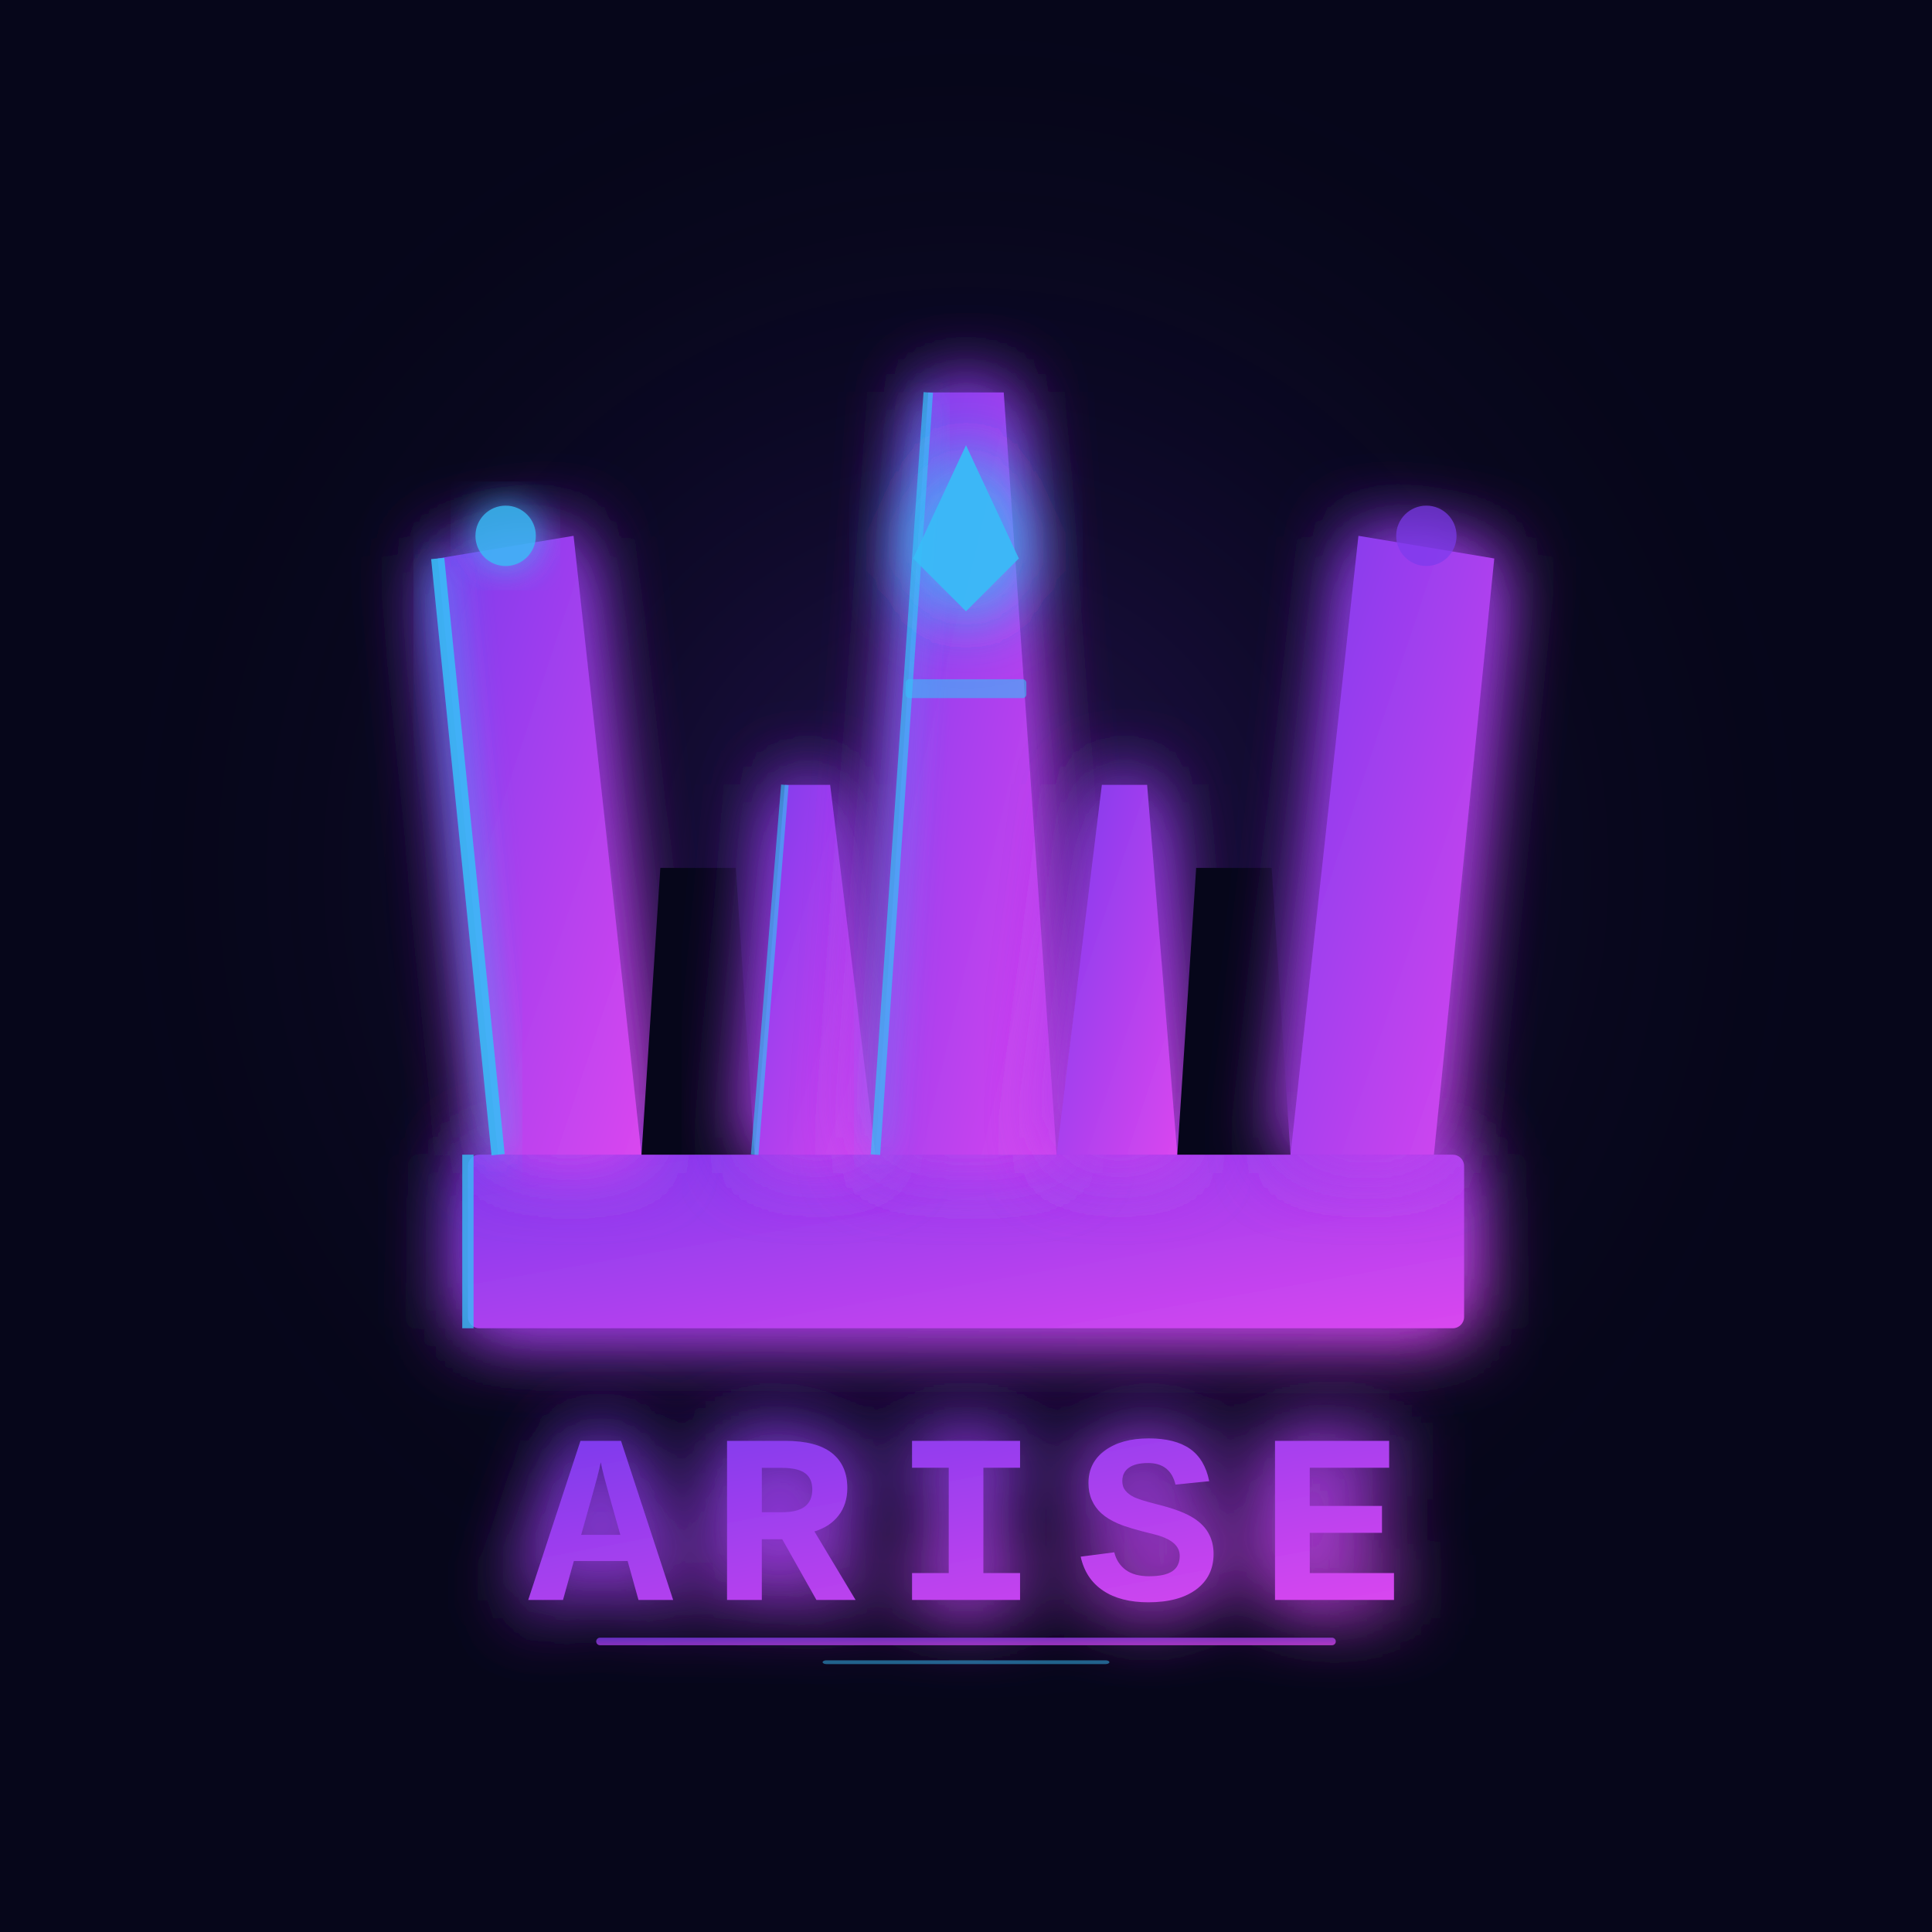
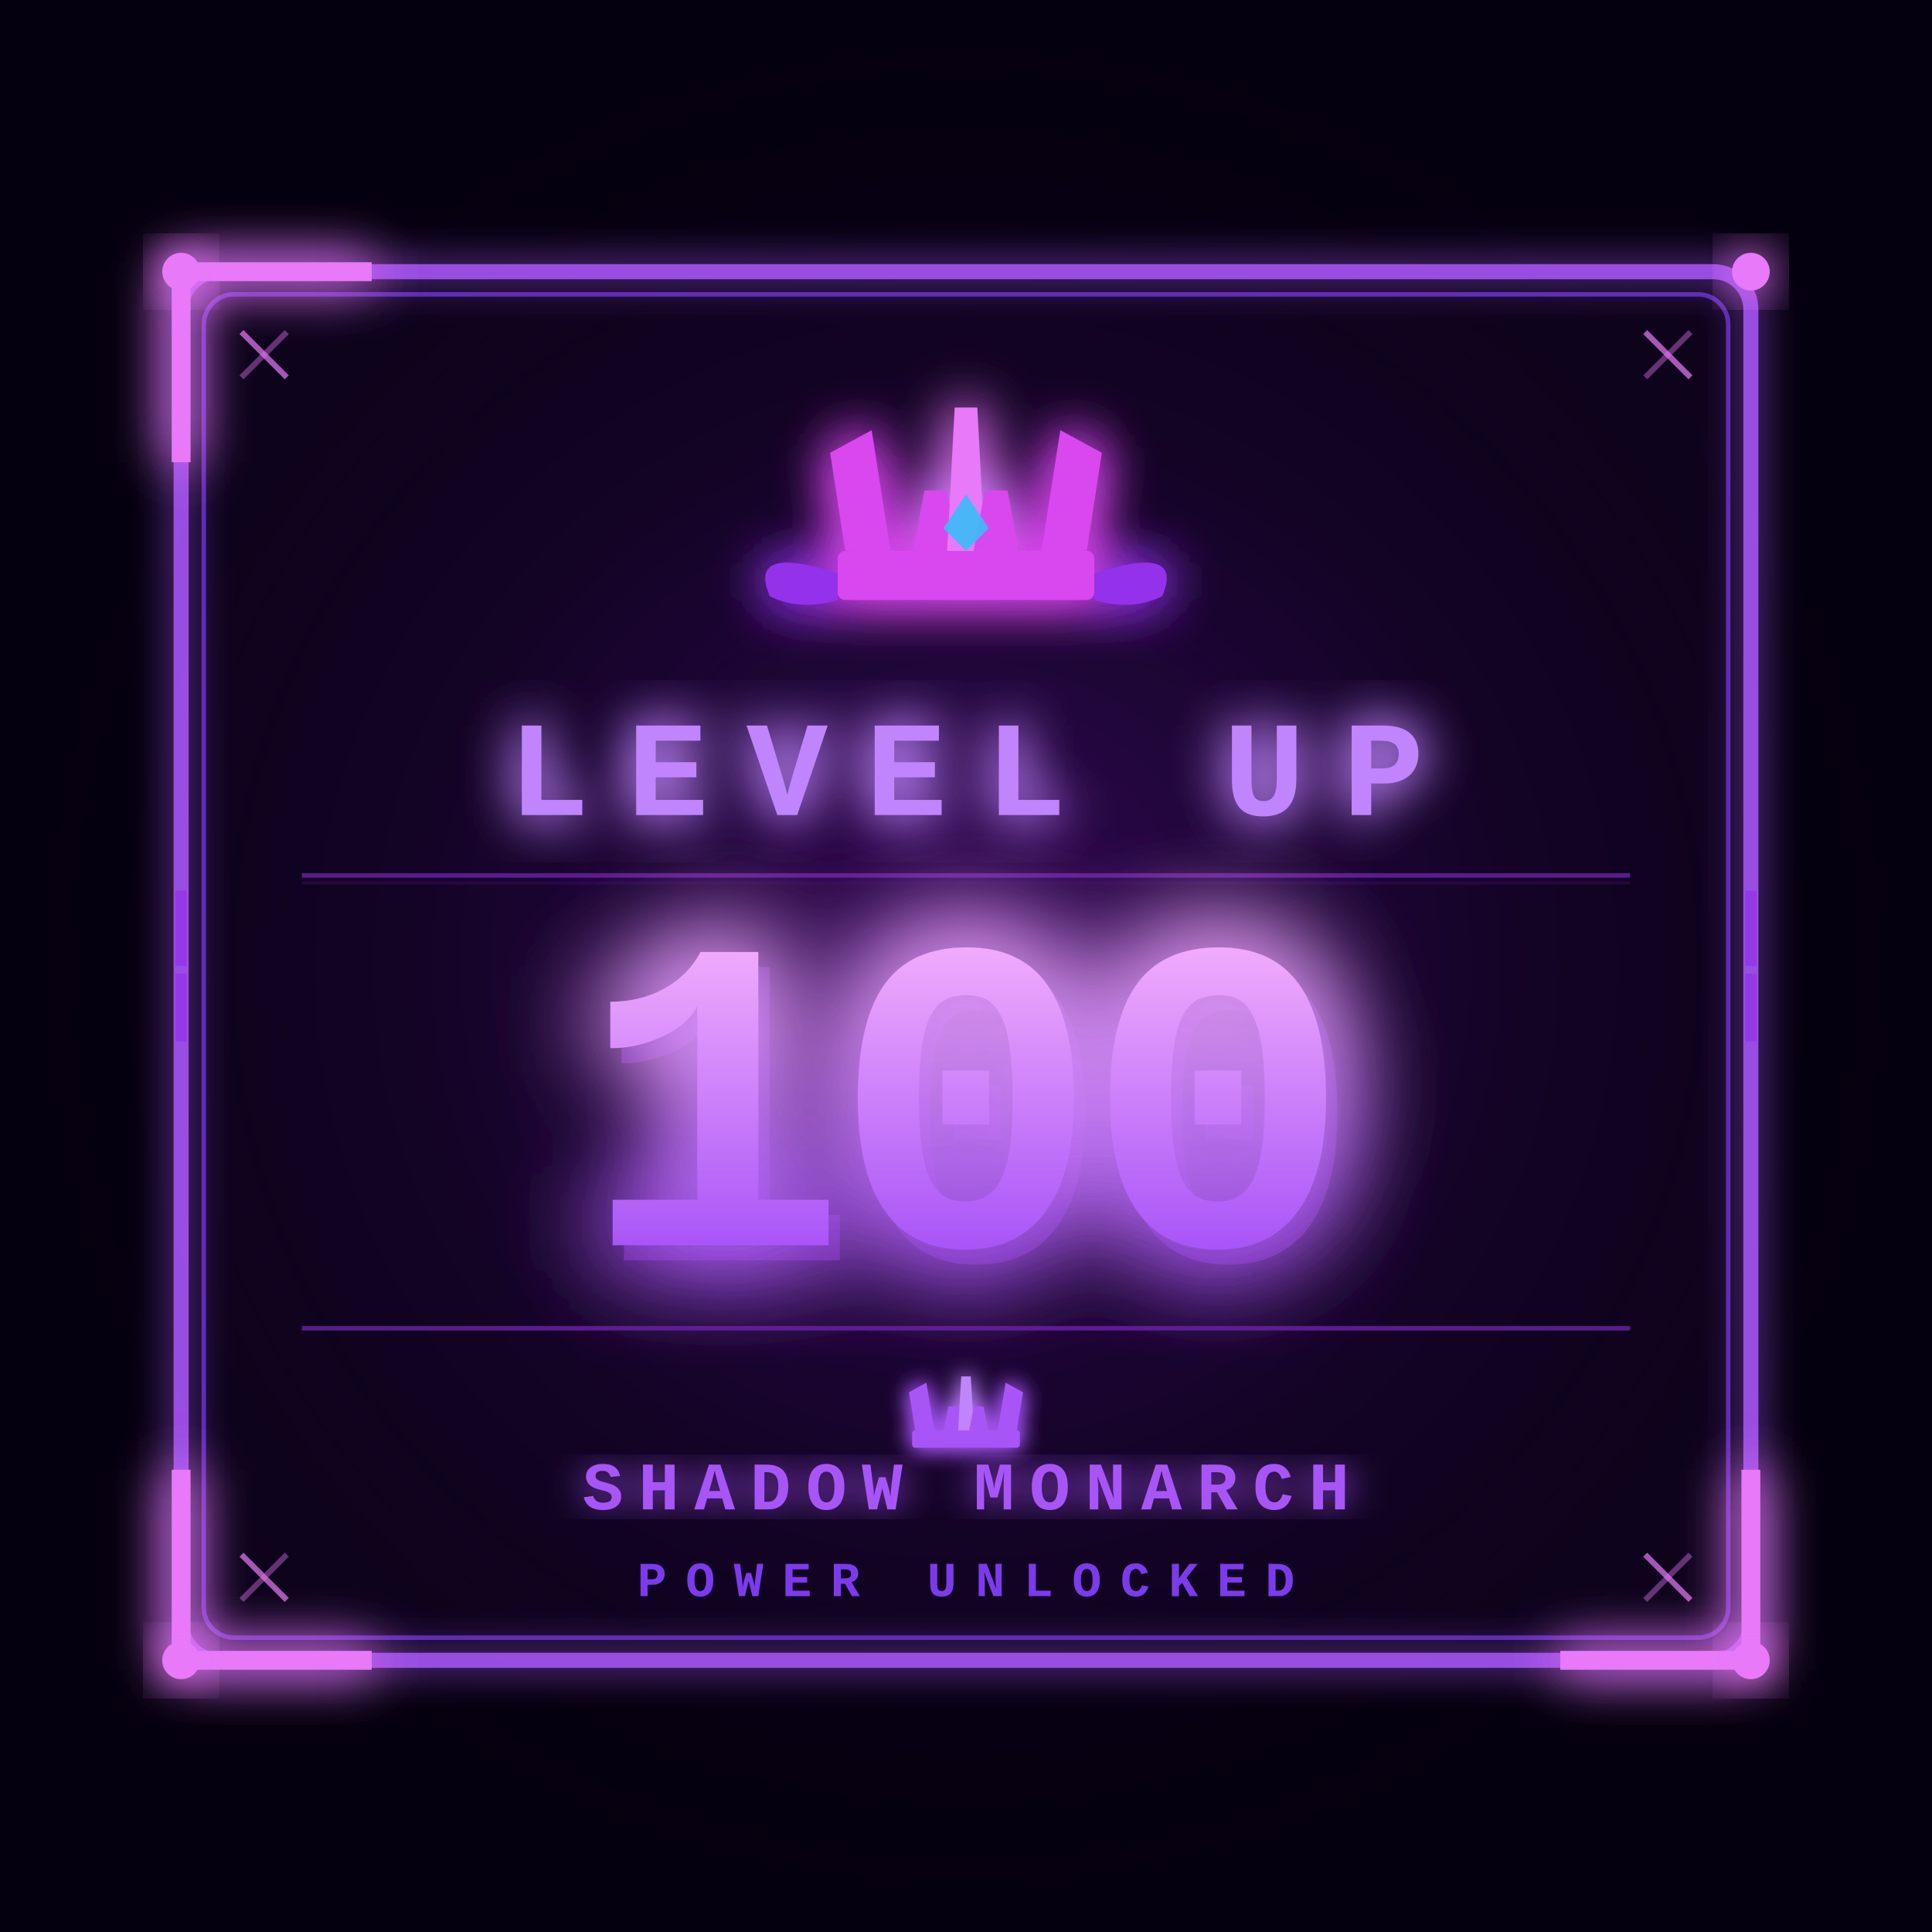
<svg xmlns="http://www.w3.org/2000/svg" viewBox="0 0 512 512">
  <defs>
-     <linearGradient id="g" x1="0%" y1="0%" x2="100%" y2="100%">
-       <stop offset="0%" stop-color="#7C3AED" />
-       <stop offset="100%" stop-color="#D946EF" />
+     <linearGradient id="purpleGrad" x1="0%" y1="0%" x2="100%" y2="100%">
+       <stop offset="0%" stop-color="#9333EA" />
+       <stop offset="100%" stop-color="#E879F9" />
    </linearGradient>
-     <filter id="glow" x="-60%" y="-60%" width="220%" height="220%">
-       <feGaussianBlur in="SourceGraphic" stdDeviation="10" result="blur" />
+     <linearGradient id="textGrad" x1="0%" y1="0%" x2="0%" y2="100%">
+       <stop offset="0%" stop-color="#F0ABFC" />
+       <stop offset="100%" stop-color="#A855F7" />
+     </linearGradient>
+     <filter id="glow" x="-50%" y="-50%" width="200%" height="200%">
+       <feGaussianBlur in="SourceGraphic" stdDeviation="7" result="blur" />
      <feMerge>
        <feMergeNode in="blur" />
        <feMergeNode in="blur" />
        <feMergeNode in="SourceGraphic" />
      </feMerge>
    </filter>
-     <filter id="softglow" x="-40%" y="-40%" width="180%" height="180%">
+     <filter id="strongGlow" x="-60%" y="-60%" width="220%" height="220%">
+       <feGaussianBlur in="SourceGraphic" stdDeviation="14" result="blur" />
+       <feMerge>
+         <feMergeNode in="blur" />
+         <feMergeNode in="blur" />
+         <feMergeNode in="blur" />
+         <feMergeNode in="SourceGraphic" />
+       </feMerge>
+     </filter>
+     <filter id="frameGlow" x="-20%" y="-20%" width="140%" height="140%">
      <feGaussianBlur in="SourceGraphic" stdDeviation="5" result="blur" />
      <feMerge>
        <feMergeNode in="blur" />
        <feMergeNode in="SourceGraphic" />
      </feMerge>
    </filter>
+     <radialGradient id="bgGlow" cx="50%" cy="50%" r="50%">
+       <stop offset="0%" stop-color="#3B0764" stop-opacity="0.7" />
+       <stop offset="60%" stop-color="#0f0020" stop-opacity="0.5" />
+       <stop offset="100%" stop-color="#05000f" stop-opacity="0" />
+     </radialGradient>
  </defs>
-   <rect width="512" height="512" fill="#06061a" />
-   <radialGradient id="ambientGlow" cx="50%" cy="45%" r="45%">
-     <stop offset="0%" stop-color="#7C3AED" stop-opacity="0.25" />
-     <stop offset="100%" stop-color="#06061a" stop-opacity="0" />
-   </radialGradient>
-   <rect width="512" height="512" fill="url(#ambientGlow)" />
-   <rect x="124" y="306" width="264" height="46" rx="3" fill="url(#g)" filter="url(#glow)" />
-   <polygon points="132,306 170,306 152,142 116,148" fill="url(#g)" filter="url(#glow)" />
-   <polygon points="170,306 200,306 195,230 175,230" fill="#06061a" />
-   <polygon points="200,306 232,306 220,208 208,208" fill="url(#g)" filter="url(#glow)" />
-   <polygon points="232,306 280,306 266,104 246,104" fill="url(#g)" filter="url(#glow)" />
-   <polygon points="280,306 312,306 304,208 292,208" fill="url(#g)" filter="url(#glow)" />
-   <polygon points="312,306 342,306 337,230 317,230" fill="#06061a" />
-   <polygon points="342,306 380,306 396,148 360,142" fill="url(#g)" filter="url(#glow)" />
-   <line x1="116" y1="148" x2="132" y2="306" stroke="#38BDF8" stroke-width="3.5" opacity="0.9" filter="url(#softglow)" />
-   <line x1="208" y1="208" x2="200" y2="306" stroke="#38BDF8" stroke-width="2" opacity="0.65" />
-   <line x1="246" y1="104" x2="232" y2="306" stroke="#38BDF8" stroke-width="2.5" opacity="0.75" filter="url(#softglow)" />
-   <line x1="124" y1="306" x2="124" y2="352" stroke="#38BDF8" stroke-width="3" opacity="0.8" />
-   <polygon points="256,118 242,148 256,162 270,148" fill="#38BDF8" opacity="0.95" filter="url(#glow)" />
-   <circle cx="134" cy="142" r="8" fill="#38BDF8" opacity="0.85" filter="url(#softglow)" />
-   <circle cx="378" cy="142" r="8" fill="#7C3AED" opacity="0.7" />
-   <rect x="240" y="180" width="32" height="5" rx="1" fill="#38BDF8" opacity="0.6" />
-   <text x="256" y="424" text-anchor="middle" font-family="'Courier New', Courier, monospace" font-size="64" font-weight="900" fill="url(#g)" filter="url(#glow)" letter-spacing="10">ARISE</text>
-   <rect x="158" y="434" width="196" height="2" rx="1" fill="url(#g)" opacity="0.75" />
-   <rect x="218" y="440" width="76" height="1" rx="1" fill="#38BDF8" opacity="0.5" />
+   <rect width="512" height="512" fill="#05000f" />
+   <rect width="512" height="512" fill="url(#bgGlow)" />
+   <rect width="512" height="512" fill="url(#bgGlow)" opacity="0.3" />
+   <rect x="48" y="72" width="416" height="368" rx="10" fill="none" stroke="#A855F7" stroke-width="4" filter="url(#frameGlow)" opacity="0.9" />
+   <rect x="54" y="78" width="404" height="356" rx="8" fill="rgba(88,28,135,0.15)" stroke="#7C3AED" stroke-width="1.2" opacity="0.7" />
+   <path d="M48,120 L48,72 L96,72" fill="none" stroke="#E879F9" stroke-width="5" stroke-linecap="square" filter="url(#glow)" />
+   <path d="M464,72 L416,72" fill="none" stroke="#E879F9" stroke-width="5" stroke-linecap="square" filter="url(#glow)" />
+   <path d="M464,72 L464,120" fill="none" stroke="#E879F9" stroke-width="5" stroke-linecap="square" filter="url(#glow)" />
+   <path d="M48,392 L48,440 L96,440" fill="none" stroke="#E879F9" stroke-width="5" stroke-linecap="square" filter="url(#glow)" />
+   <path d="M416,440 L464,440 L464,392" fill="none" stroke="#E879F9" stroke-width="5" stroke-linecap="square" filter="url(#glow)" />
+   <line x1="200" y1="72" x2="230" y2="72" stroke="#C084FC" stroke-width="3" filter="url(#glow)" />
+   <line x1="282" y1="72" x2="312" y2="72" stroke="#C084FC" stroke-width="3" filter="url(#glow)" />
+   <line x1="200" y1="440" x2="230" y2="440" stroke="#C084FC" stroke-width="3" filter="url(#glow)" />
+   <line x1="282" y1="440" x2="312" y2="440" stroke="#C084FC" stroke-width="3" filter="url(#glow)" />
+   <line x1="48" y1="236" x2="48" y2="256" stroke="#9333EA" stroke-width="3" opacity="0.8" />
+   <line x1="48" y1="258" x2="48" y2="276" stroke="#9333EA" stroke-width="3" opacity="0.8" />
+   <line x1="464" y1="236" x2="464" y2="256" stroke="#9333EA" stroke-width="3" opacity="0.8" />
+   <line x1="464" y1="258" x2="464" y2="276" stroke="#9333EA" stroke-width="3" opacity="0.8" />
+   <circle cx="48" cy="72" r="5" fill="#E879F9" filter="url(#glow)" />
+   <circle cx="464" cy="72" r="5" fill="#E879F9" filter="url(#glow)" />
+   <circle cx="48" cy="440" r="5" fill="#E879F9" filter="url(#glow)" />
+   <circle cx="464" cy="440" r="5" fill="#E879F9" filter="url(#glow)" />
+   <g transform="translate(256, 134)" filter="url(#glow)">
+     <rect x="-34" y="12" width="68" height="13" rx="2" fill="#D946EF" />
+     <polygon points="-32,12 -20,12 -25,-20 -36,-14" fill="#D946EF" />
+     <polygon points="-14,12 -2,12 -5,-4 -11,-4" fill="#D946EF" />
+     <polygon points="-5,12 5,12 3,-26 -3,-26" fill="#E879F9" />
+     <polygon points="2,12 14,12 11,-4 5,-4" fill="#D946EF" />
+     <polygon points="20,12 32,12 36,-14 25,-20" fill="#D946EF" />
+     <path d="M-34,18 Q-58,10 -52,24 Q-44,28 -34,25" fill="#9333EA" />
+     <path d="M34,18 Q58,10 52,24 Q44,28 34,25" fill="#9333EA" />
+     <polygon points="0,-3 -6,6 0,12 6,6" fill="#38BDF8" opacity="0.9" />
+   </g>
+   <text x="256" y="216" text-anchor="middle" font-family="'Courier New', Courier, monospace" font-size="36" font-weight="900" fill="#C084FC" filter="url(#glow)" letter-spacing="10">LEVEL UP</text>
+   <line x1="80" y1="232" x2="432" y2="232" stroke="#6B21A8" stroke-width="1.2" opacity="0.8" />
+   <line x1="80" y1="234" x2="432" y2="234" stroke="#3B0764" stroke-width="0.8" opacity="0.5" />
+   <text x="259" y="334" text-anchor="middle" font-family="'Courier New', Courier, monospace" font-size="118" font-weight="900" fill="#6B21A8" opacity="0.6" letter-spacing="-4">100</text>
+   <text x="256" y="330" text-anchor="middle" font-family="'Courier New', Courier, monospace" font-size="118" font-weight="900" fill="url(#textGrad)" filter="url(#strongGlow)" letter-spacing="-4">100</text>
+   <line x1="80" y1="352" x2="432" y2="352" stroke="#6B21A8" stroke-width="1.2" opacity="0.8" />
+   <g transform="translate(256, 374) scale(0.42)" filter="url(#glow)">
+     <rect x="-34" y="12" width="68" height="11" rx="2" fill="#A855F7" />
+     <polygon points="-32,12 -20,12 -25,-18 -36,-12" fill="#A855F7" />
+     <polygon points="-14,12 -2,12 -5,-3 -11,-3" fill="#A855F7" />
+     <polygon points="-5,12 5,12 3,-22 -3,-22" fill="#C084FC" />
+     <polygon points="2,12 14,12 11,-3 5,-3" fill="#A855F7" />
+     <polygon points="20,12 32,12 36,-12 25,-18" fill="#A855F7" />
+   </g>
+   <text x="256" y="400" text-anchor="middle" font-family="'Courier New', Courier, monospace" font-size="18" font-weight="800" fill="#A855F7" filter="url(#frameGlow)" letter-spacing="4">SHADOW MONARCH</text>
+   <text x="256" y="423" text-anchor="middle" font-family="'Courier New', Courier, monospace" font-size="13" font-weight="600" fill="#7C3AED" letter-spacing="5">POWER UNLOCKED</text>
+   <line x1="64" y1="88" x2="76" y2="100" stroke="#E879F9" stroke-width="1.5" opacity="0.7" />
+   <line x1="76" y1="88" x2="64" y2="100" stroke="#E879F9" stroke-width="1.5" opacity="0.4" />
+   <line x1="436" y1="88" x2="448" y2="100" stroke="#E879F9" stroke-width="1.5" opacity="0.7" />
+   <line x1="448" y1="88" x2="436" y2="100" stroke="#E879F9" stroke-width="1.5" opacity="0.4" />
+   <line x1="64" y1="412" x2="76" y2="424" stroke="#E879F9" stroke-width="1.5" opacity="0.7" />
+   <line x1="76" y1="412" x2="64" y2="424" stroke="#E879F9" stroke-width="1.5" opacity="0.4" />
+   <line x1="436" y1="412" x2="448" y2="424" stroke="#E879F9" stroke-width="1.5" opacity="0.7" />
+   <line x1="448" y1="412" x2="436" y2="424" stroke="#E879F9" stroke-width="1.5" opacity="0.4" />
</svg>
